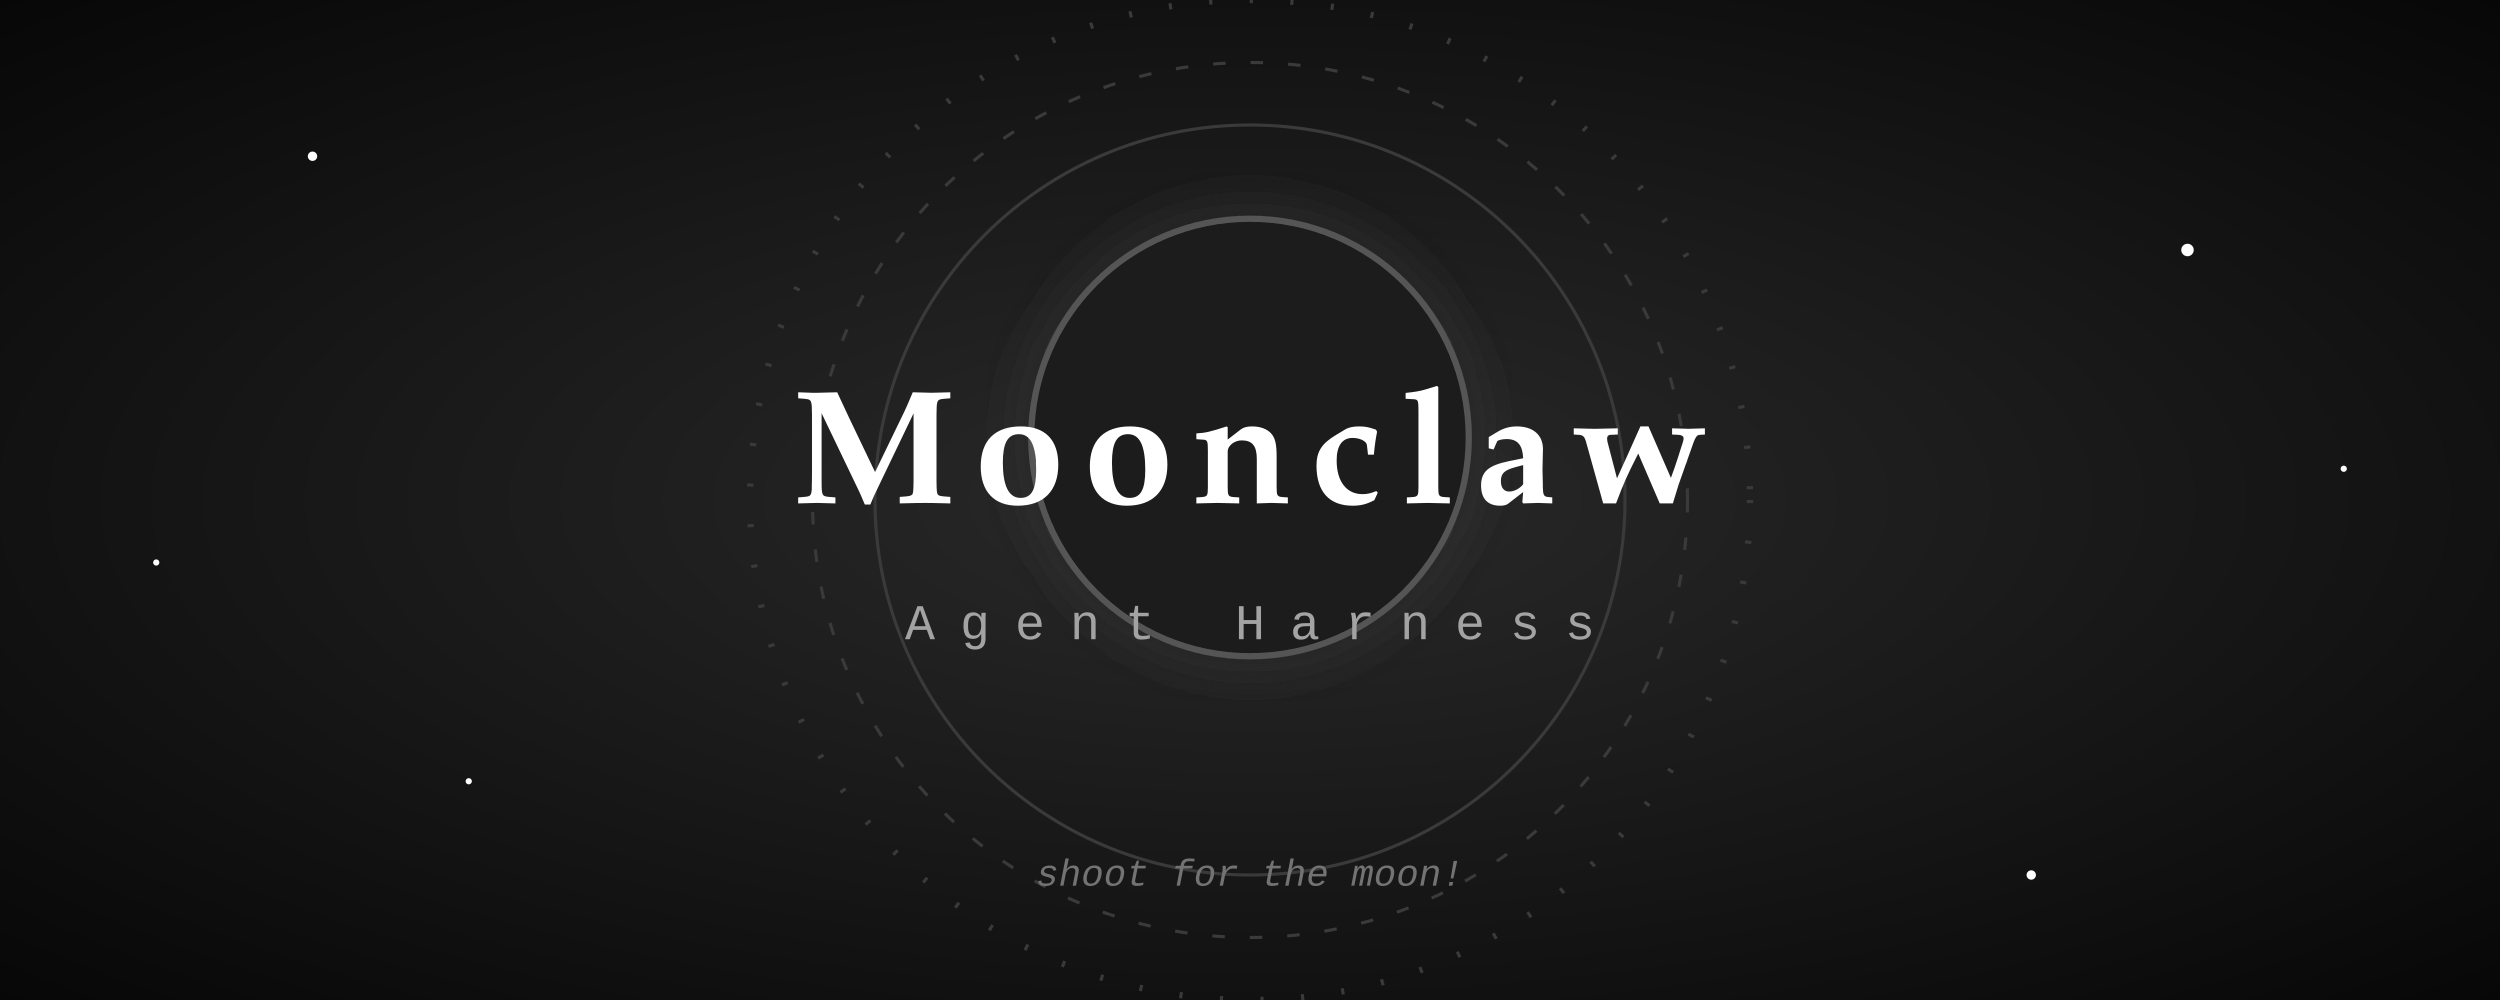
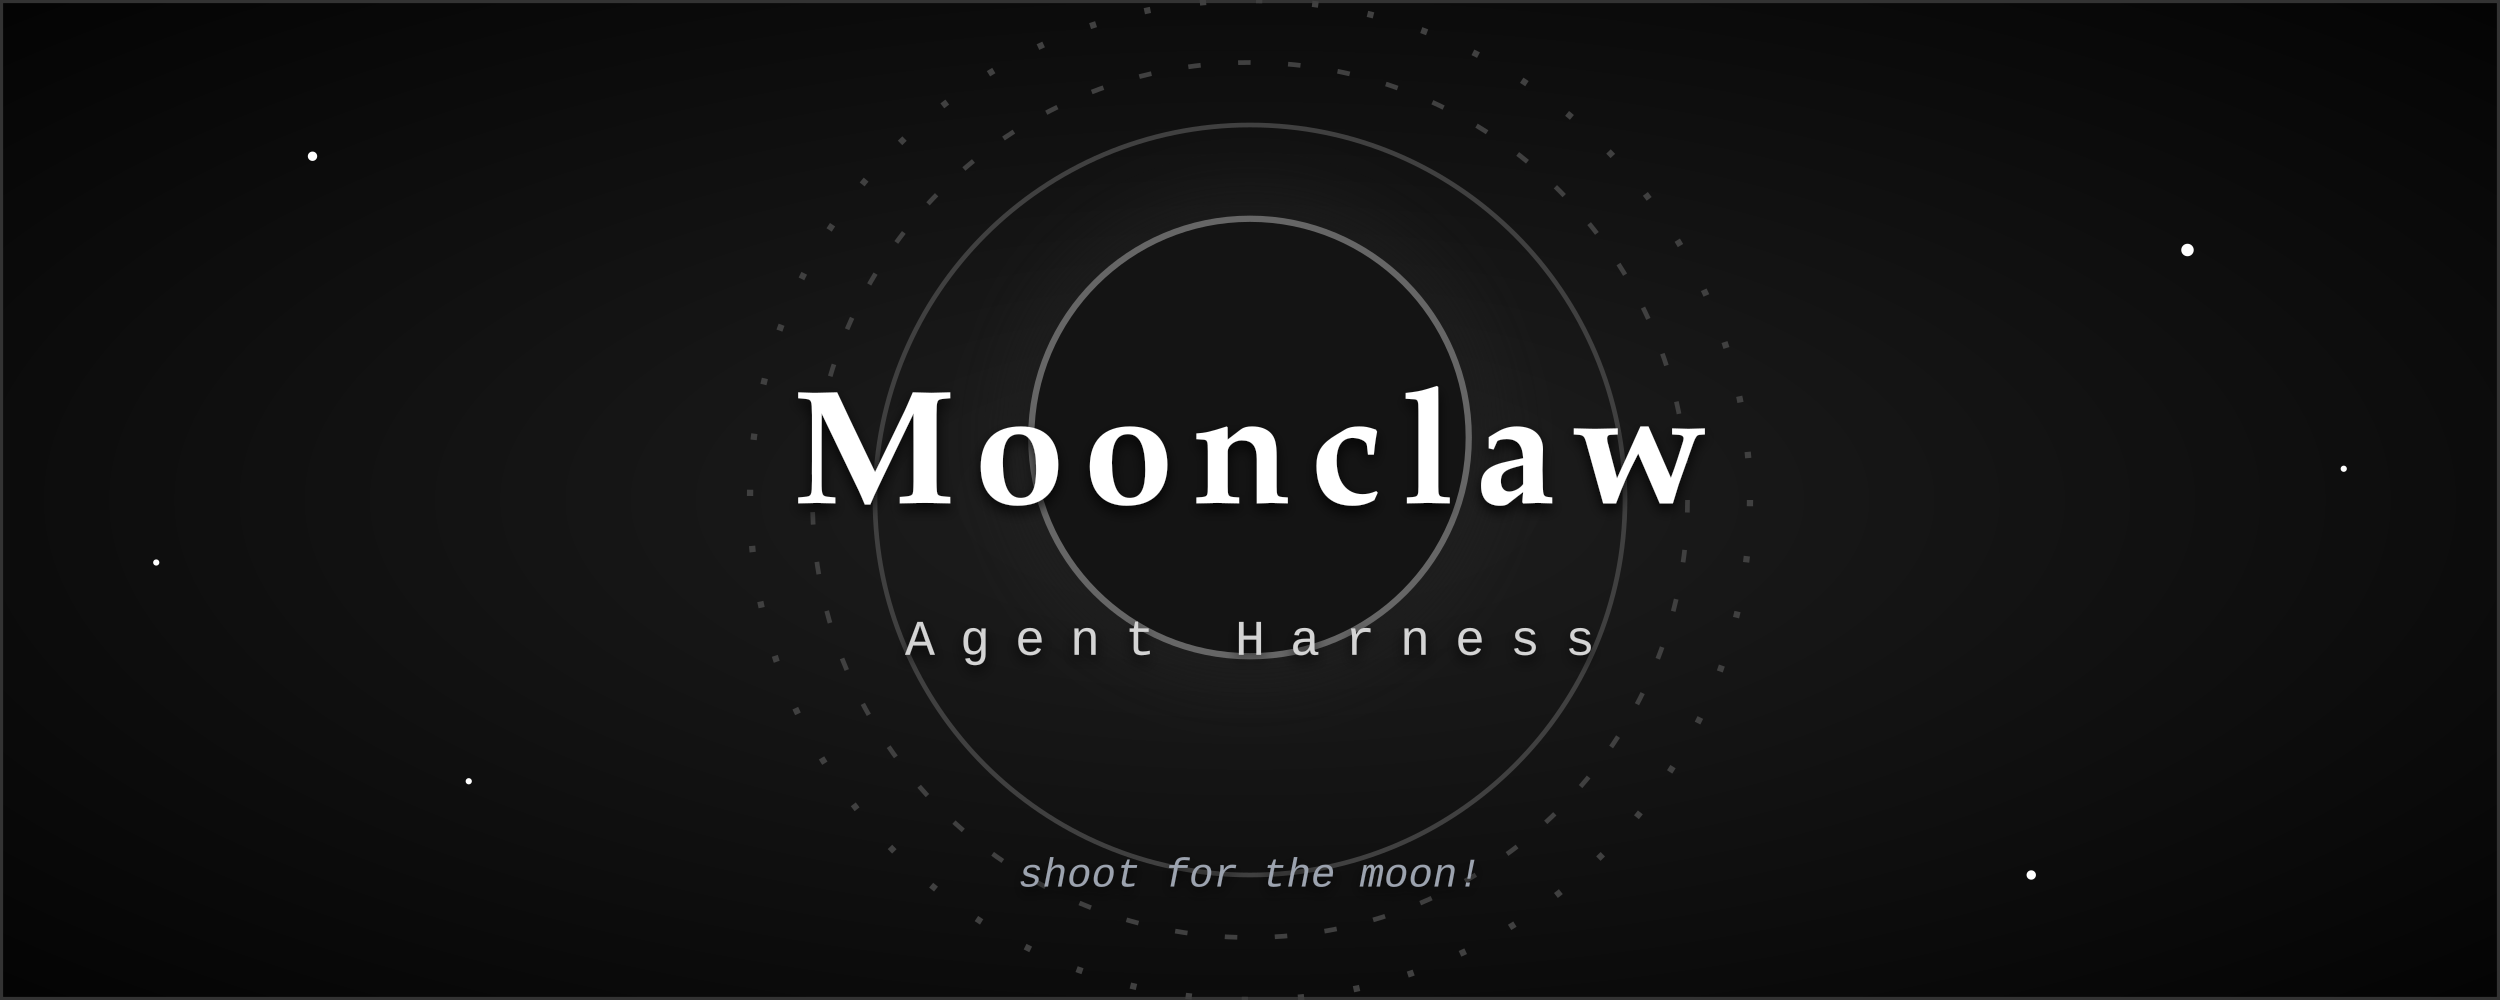
- <svg xmlns="http://www.w3.org/2000/svg" viewBox="0 0 800 320" width="100%" height="100%" role="img" aria-label="Moonclaw - Agent Harness">
+ <svg xmlns="http://www.w3.org/2000/svg" viewBox="0 0 800 320" width="100%" height="100%" role="img" aria-labelledby="moonclaw-title moonclaw-desc" shape-rendering="geometricPrecision">
  <defs>
    <radialGradient id="bg-grad" cx="50%" cy="50%" r="75%">
-       <stop offset="0%" stop-color="#2a2a2a" />
-       <stop offset="100%" stop-color="#050505" />
+       <stop offset="0%" stop-color="#1f1f1f" />
+       <stop offset="100%" stop-color="#020202" />
    </radialGradient>
-     <filter id="moon-glow">
-       <feGaussianBlur stdDeviation="8" result="blur" />
+     <filter id="moon-glow" color-interpolation-filters="sRGB" x="-50%" y="-50%" width="200%" height="200%">
+       <feGaussianBlur stdDeviation="12" result="blur" />
      <feMerge>
        <feMergeNode in="blur" />
        <feMergeNode in="SourceGraphic" />
      </feMerge>
    </filter>
+     <filter id="text-shadow" x="-10%" y="-10%" width="120%" height="120%">
+       <feDropShadow dx="0" dy="2" stdDeviation="2" flood-color="#000000" flood-opacity="0.8" />
+     </filter>
    <style>
+       /* UX: Fully resolved reduced-motion state by entirely hiding highly active elements */
      @media (prefers-reduced-motion: reduce) {
-         .orbit, .star { animation: none !important; transform: none !important; opacity: 0.8 !important; }
+         .orbit, .orbit-reverse, .star {
+           animation: none !important;
+           transform: none !important;
+         }
+         .star { opacity: 0.5 !important; }
      }

+       /* UX: Bulletproof font stacks with system fallbacks */
      .title {
-         font-family: "Palatino Linotype", "Book Antiqua", Palatino, serif;
+         font-family: "Palatino Linotype", "Book Antiqua", Palatino, ui-serif, Georgia, Cambria, "Times New Roman", Times, serif;
        font-weight: bold;
        font-size: 52px;
        fill: #ffffff;
        letter-spacing: 6px;
        text-transform: uppercase;
      }
      .subtitle {
-         font-family: "Courier New", Courier, monospace;
+         font-family: ui-monospace, SFMono-Regular, "Courier New", Courier, Menlo, Monaco, Consolas, monospace;
        font-size: 16px;
-         fill: #a3a3a3;
+         fill: #d4d4d4; /* UX: Improved contrast ratio */
        letter-spacing: 8px;
        text-transform: uppercase;
      }
      .footer {
-         font-family: "Courier New", Courier, monospace;
-         font-size: 12px;
-         fill: #737373;
+         font-family: ui-monospace, SFMono-Regular, "Courier New", Courier, Menlo, Monaco, Consolas, monospace;
+         font-size: 13px; /* UX: Increased slightly for legibility */
+         fill: #9ca3af; /* UX: Improved contrast ratio */
        font-style: italic;
      }

-       .orbit {
-         transform-origin: center;
-         animation: spin 30s linear infinite;
-       }
-       .orbit-reverse {
-         transform-origin: center;
-         animation: spin-reverse 40s linear infinite;
-       }
+       .orbit { transform-origin: center; animation: spin 45s linear infinite; } /* UX: Slowed down animation */
+       .orbit-reverse { transform-origin: center; animation: spin-reverse 60s linear infinite; }

      @keyframes spin { 100% { transform: rotate(360deg); } }
      @keyframes spin-reverse { 100% { transform: rotate(-360deg); } }

-       .star {
-         animation: twinkle 4s ease-in-out infinite alternate;
-       }
+       .star { animation: twinkle 6s ease-in-out infinite alternate; } /* UX: Slower, smoother twinkle */
      @keyframes twinkle {
-         0% { opacity: 0.2; transform: scale(0.8); }
-         100% { opacity: 1; transform: scale(1.2); }
+         0% { opacity: 0.3; transform: scale(0.9); }
+         100% { opacity: 0.9; transform: scale(1.1); }
      }
    </style>
  </defs>
  <rect width="100%" height="100%" fill="url(#bg-grad)" />
-   <g fill="#ffffff">
-     <circle cx="100" cy="50" r="1.5" class="star" style="animation-delay: 0s;" />
-     <circle cx="700" cy="80" r="2" class="star" style="animation-delay: 1s;" />
-     <circle cx="150" cy="250" r="1" class="star" style="animation-delay: 2s;" />
-     <circle cx="650" cy="280" r="1.5" class="star" style="animation-delay: 1.5s;" />
-     <circle cx="50" cy="180" r="1" class="star" style="animation-delay: 0.5s;" />
-     <circle cx="750" cy="150" r="1" class="star" style="animation-delay: 2.5s;" />
+   <rect width="100%" height="100%" fill="none" stroke="#333333" stroke-width="2" />
+   <g aria-hidden="true">
+     <g fill="#ffffff">
+       <circle cx="100" cy="50" r="1.5" class="star" style="animation-delay: 0s;" />
+       <circle cx="700" cy="80" r="2" class="star" style="animation-delay: 1s;" />
+       <circle cx="150" cy="250" r="1" class="star" style="animation-delay: 2s;" />
+       <circle cx="650" cy="280" r="1.5" class="star" style="animation-delay: 1.5s;" />
+       <circle cx="50" cy="180" r="1" class="star" style="animation-delay: 0.5s;" />
+       <circle cx="750" cy="150" r="1" class="star" style="animation-delay: 2.5s;" />
+     </g>
+     <g stroke="#404040" stroke-width="1.5" fill="none">
+       <circle cx="400" cy="160" r="120" />
+       <circle cx="400" cy="160" r="140" stroke-dasharray="4 12" class="orbit" />
+       <circle cx="400" cy="160" r="160" stroke-dasharray="2 16" class="orbit-reverse" stroke-width="2" />
+     </g>
+     <circle cx="400" cy="140" r="70" fill="#141414" stroke="#666666" stroke-width="2" filter="url(#moon-glow)" />
  </g>
-   <g stroke="#3a3a3a" stroke-width="1" fill="none">
-     <circle cx="400" cy="160" r="120" />
-     <circle cx="400" cy="160" r="140" stroke-dasharray="4 8" class="orbit" />
-     <circle cx="400" cy="160" r="160" stroke-dasharray="1 12" class="orbit-reverse" stroke-width="2" />
+   <g filter="url(#text-shadow)" text-anchor="middle" dominant-baseline="middle">
+     <text x="400" y="145" class="title">Moonclaw</text>
+     <text x="400" y="205" class="subtitle">Agent Harness</text>
+     <text x="400" y="280" class="footer">shoot for the moon!</text>
  </g>
-   <circle cx="400" cy="140" r="70" fill="#1a1a1a" stroke="#555555" stroke-width="2" filter="url(#moon-glow)" />
-   <text x="400" y="145" text-anchor="middle" dominant-baseline="middle" class="title">Moonclaw</text>
-   <text x="400" y="200" text-anchor="middle" dominant-baseline="middle" class="subtitle">Agent Harness</text>
-   <text x="400" y="280" text-anchor="middle" dominant-baseline="middle" class="footer">shoot for the moon!</text>
</svg>
